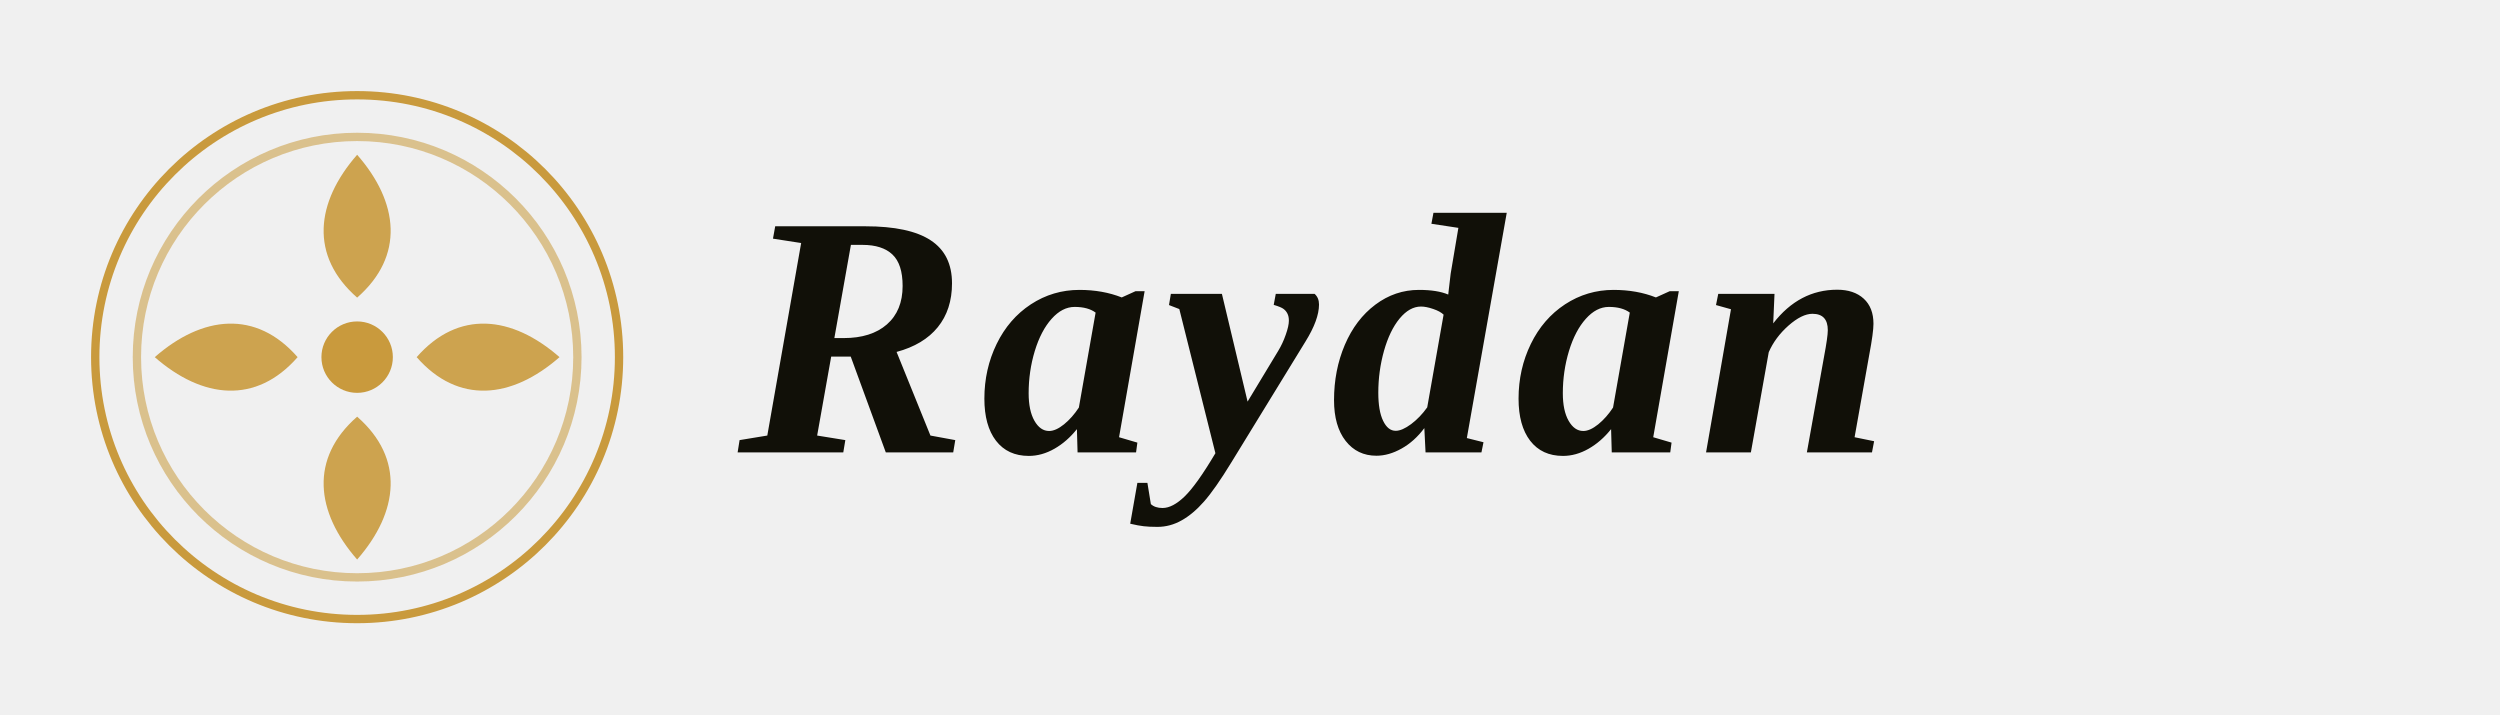
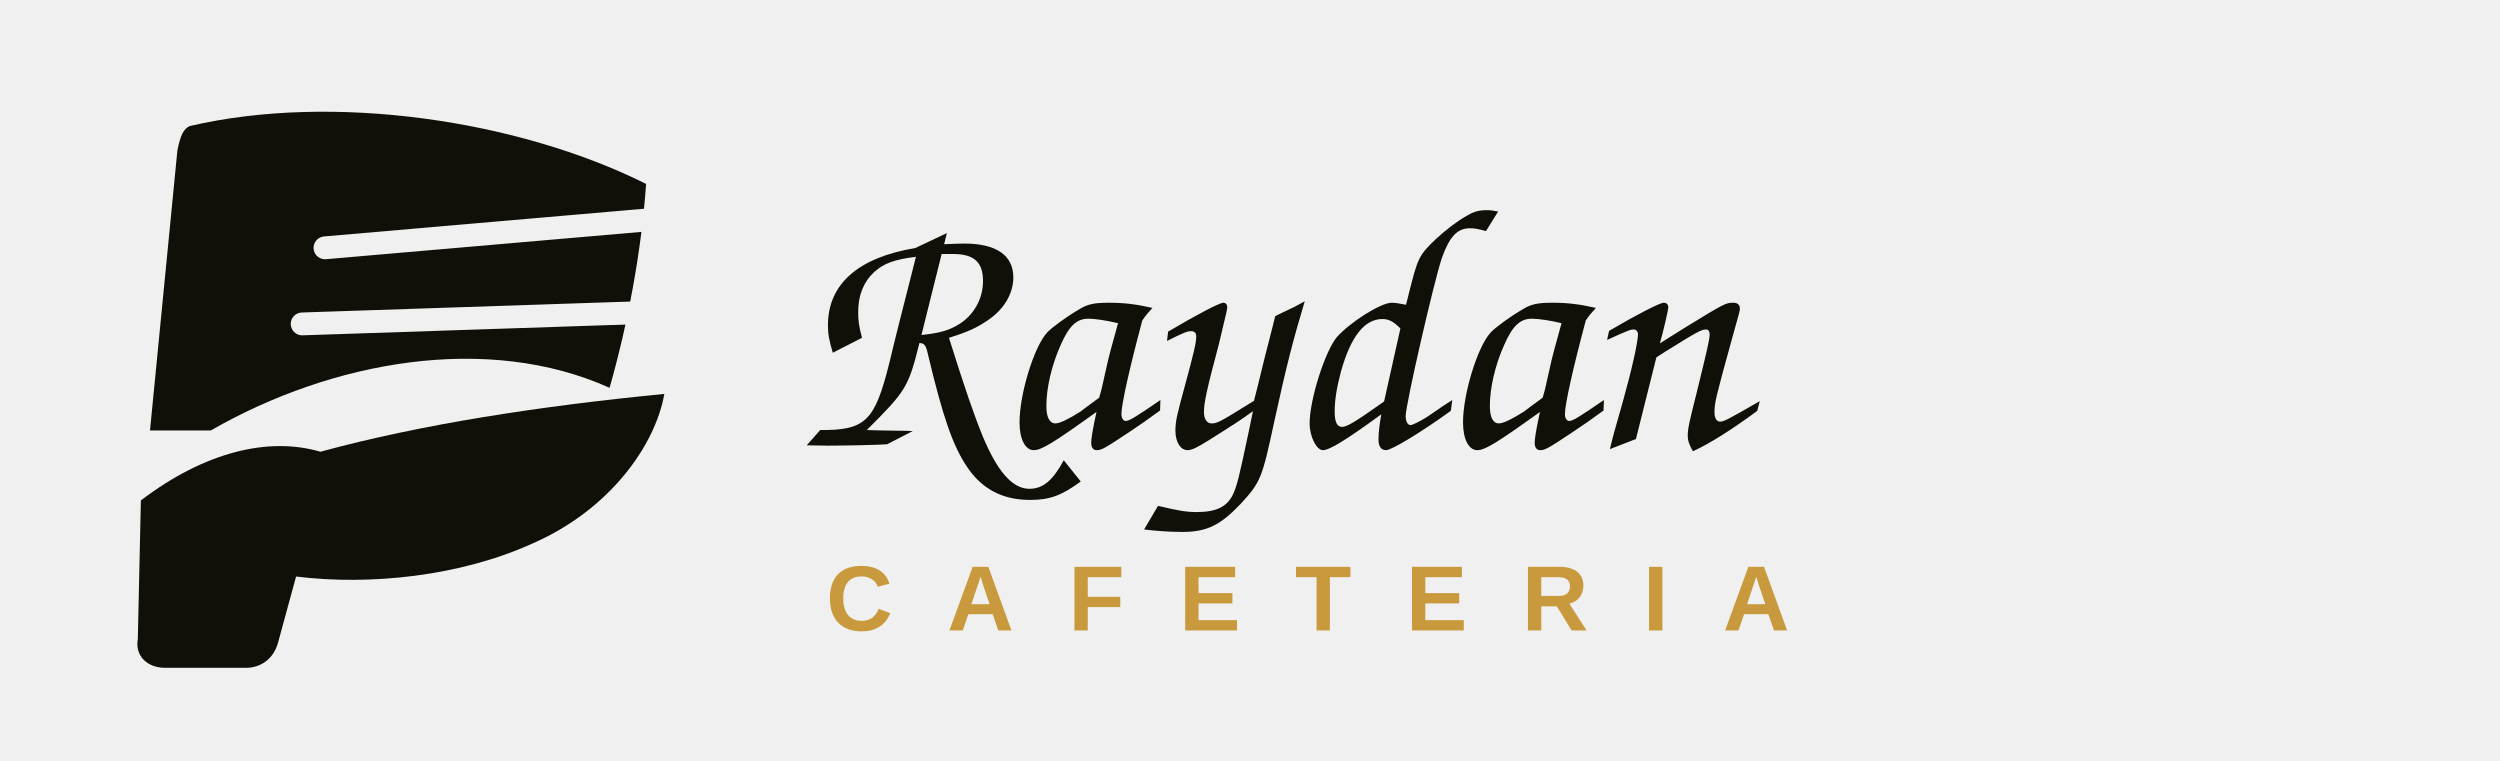
- <svg xmlns="http://www.w3.org/2000/svg" viewBox="0 0 420 120" role="img" aria-label="Raydan">
-   <g fill="none" stroke="#c99a3d" stroke-width="1.4">
-     <circle cx="60" cy="60" r="44" />
-     <circle cx="60" cy="60" r="37" opacity="0.55" />
+ <svg xmlns="http://www.w3.org/2000/svg" viewBox="0 0 460 140" role="img" aria-label="Raydan Cafeteria">
+   <defs>
+     <mask id="tines">
+       <rect x="-50" y="-50" width="520" height="520" fill="white" />
+       <line x1="185" y1="120" x2="416" y2="100" stroke="black" stroke-width="15" stroke-linecap="round" />
+       <line x1="170" y1="170" x2="410" y2="162" stroke="black" stroke-width="15" stroke-linecap="round" />
+     </mask>
+   </defs>
+   <g transform="translate(8 12) scale(0.28)" fill="#111008">
+     <path mask="url(#tines)" d="M96 40 C 190 18, 312 36, 396 78 C 393 122, 384 170, 372 212 C 292 176, 190 194, 110 240 L 70 240 L 88 56 C 90 46, 92 42, 96 40 Z" />
+     <path d="M64 286 C 106 254, 148 244, 182 254 C 248 236, 326 224, 408 216 C 402 250, 372 292, 322 314 C 274 336, 214 342, 166 336 L 154 380 C 151 390, 143 396, 133 396 L 80 396 C 68 396, 60 388, 62 377 Z" />
  </g>
-   <g fill="#c99a3d">
-     <path d="M60 26 C67 34 68 43 60 50 C52 43 53 34 60 26 Z" opacity="0.9" />
-     <path d="M60 94 C67 86 68 77 60 70 C52 77 53 86 60 94 Z" opacity="0.9" />
-     <path d="M26 60 C34 53 43 52 50 60 C43 68 34 67 26 60 Z" opacity="0.9" />
-     <path d="M94 60 C86 53 77 52 70 60 C77 68 86 67 94 60 Z" opacity="0.9" />
-     <circle cx="60" cy="60" r="6" />
-   </g>
-   <text x="124" y="76" font-family="'Playfair Display', Georgia, 'Times New Roman', serif" font-style="italic" font-weight="700" font-size="58" letter-spacing="2" fill="#111008">Raydan</text>
+   <text x="146" y="82" font-family="'Kaushan Script', 'Brush Script MT', cursive" font-size="64" fill="#111008">Raydan</text>
+   <text x="152" y="116" font-family="Arial, sans-serif" font-size="17" letter-spacing="10" font-weight="700" fill="#c99a3d">CAFETERIA</text>
</svg>
